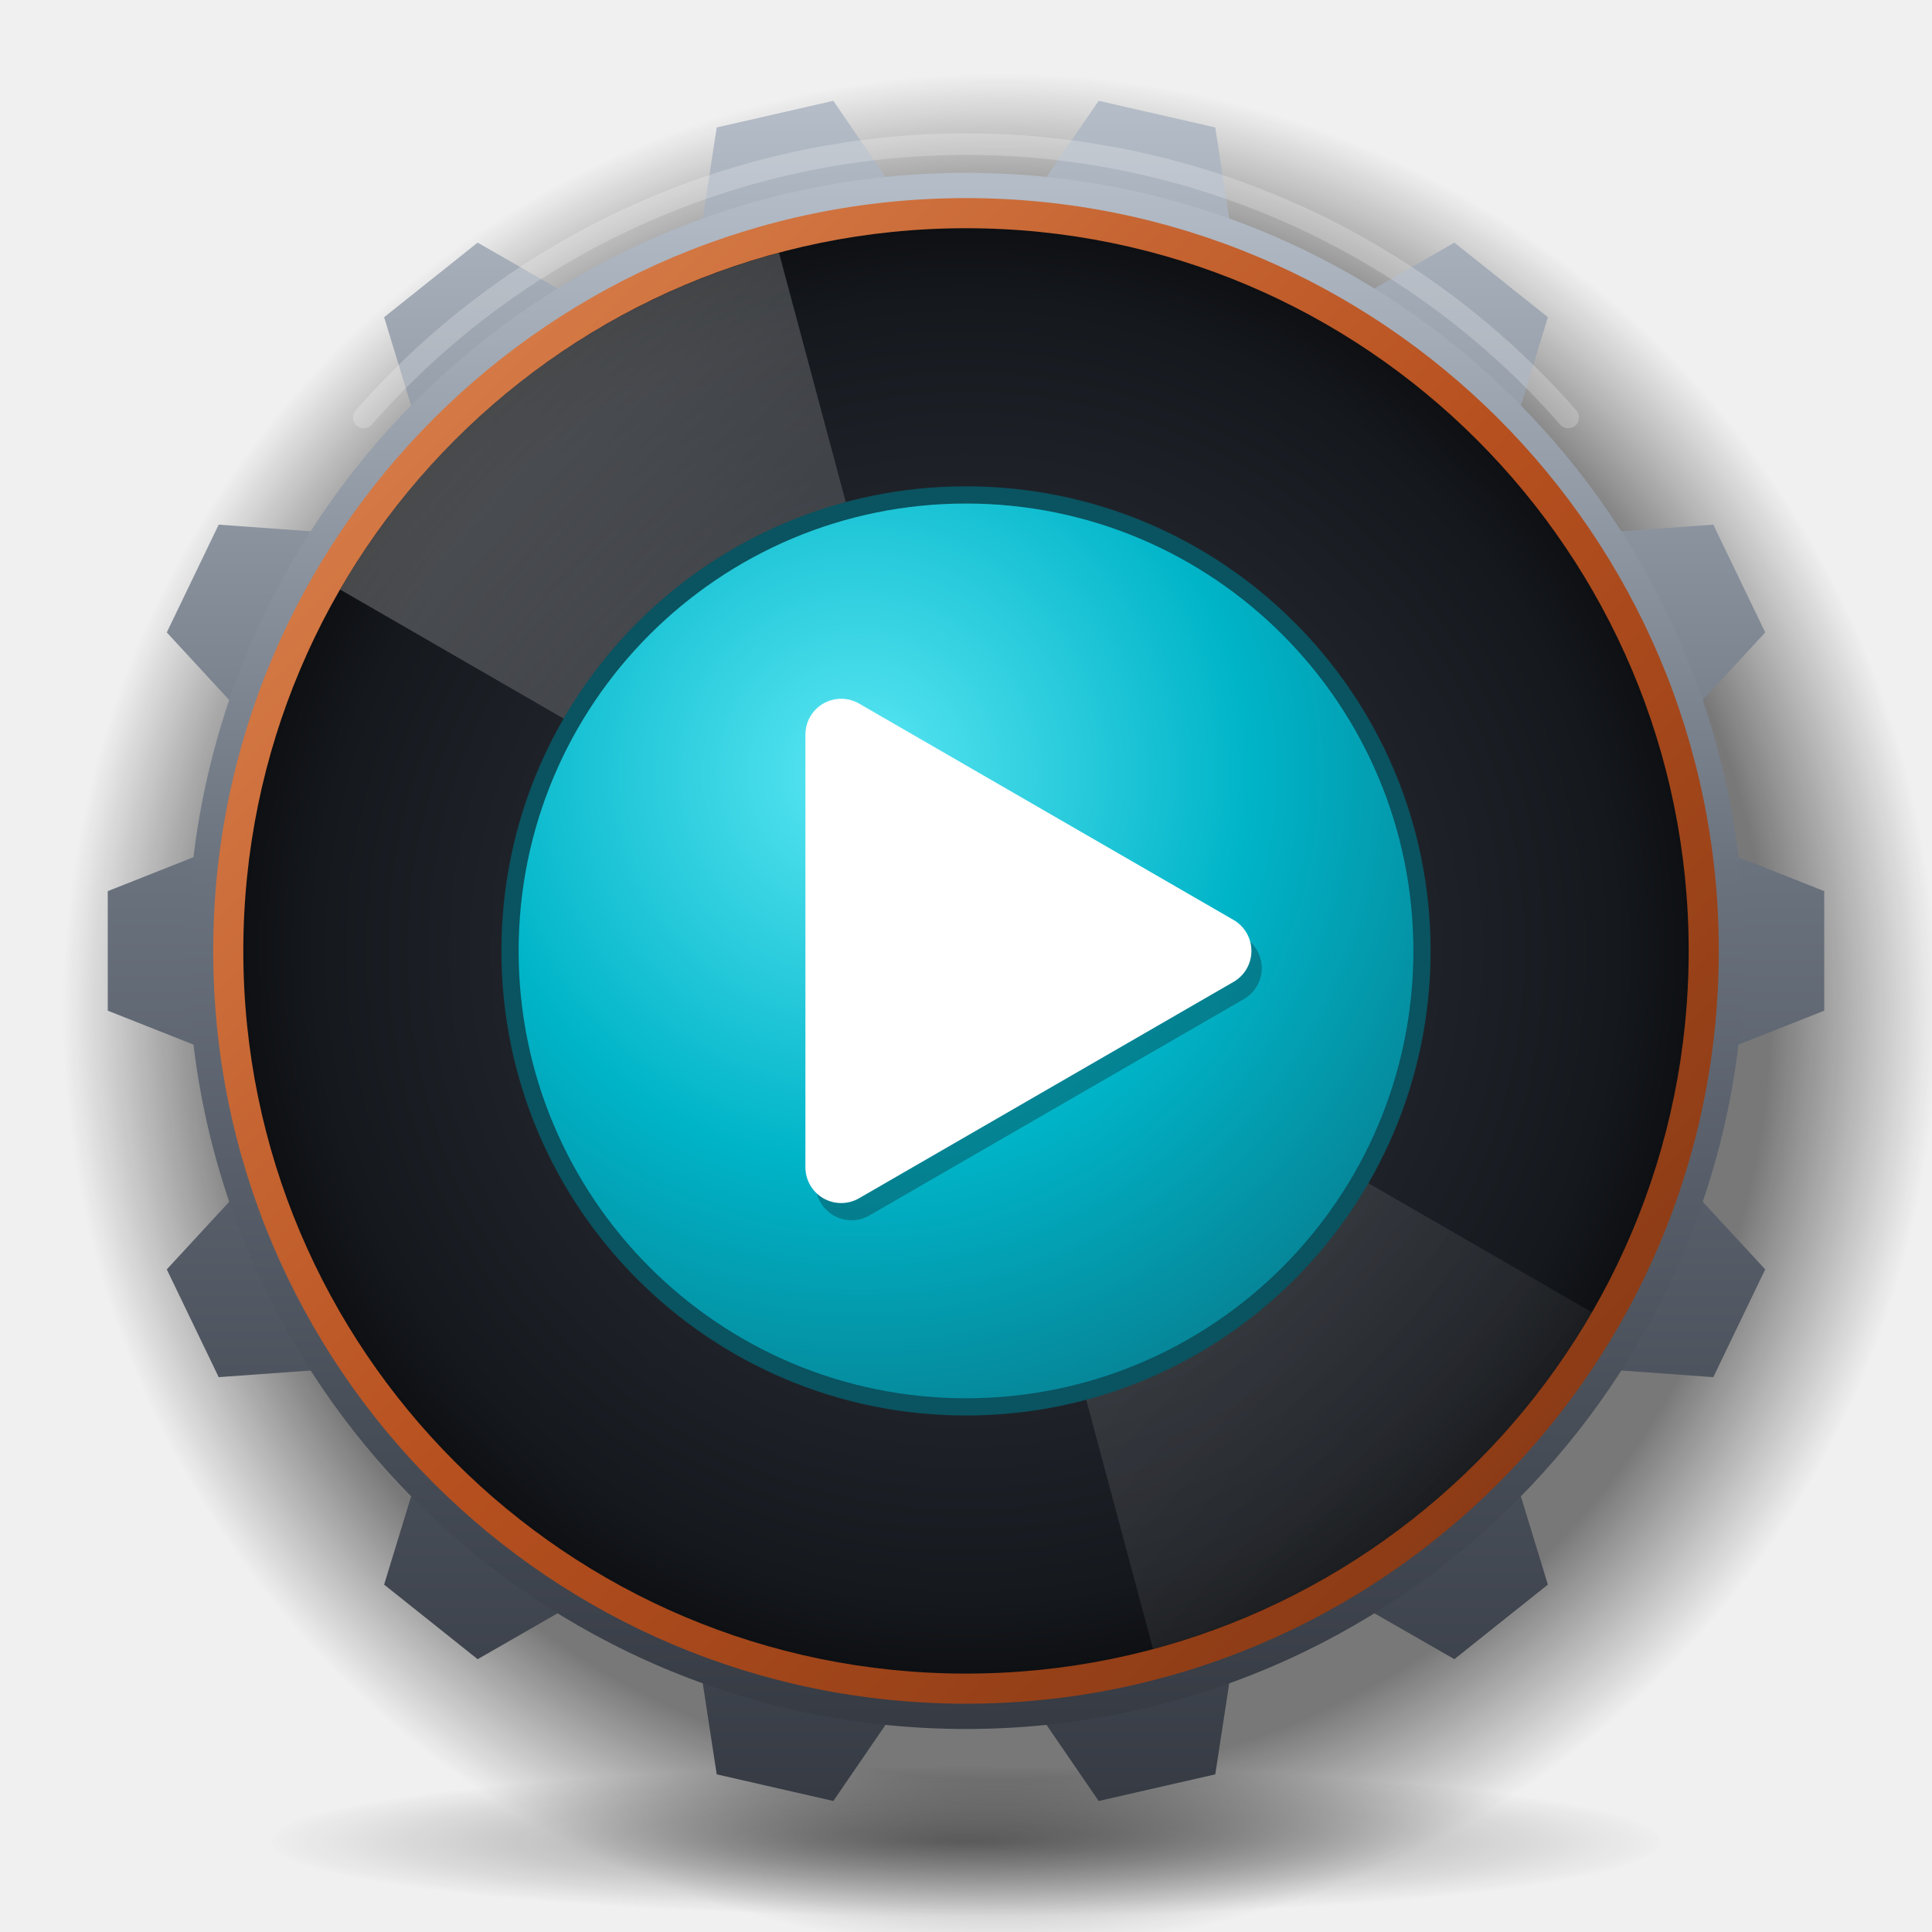
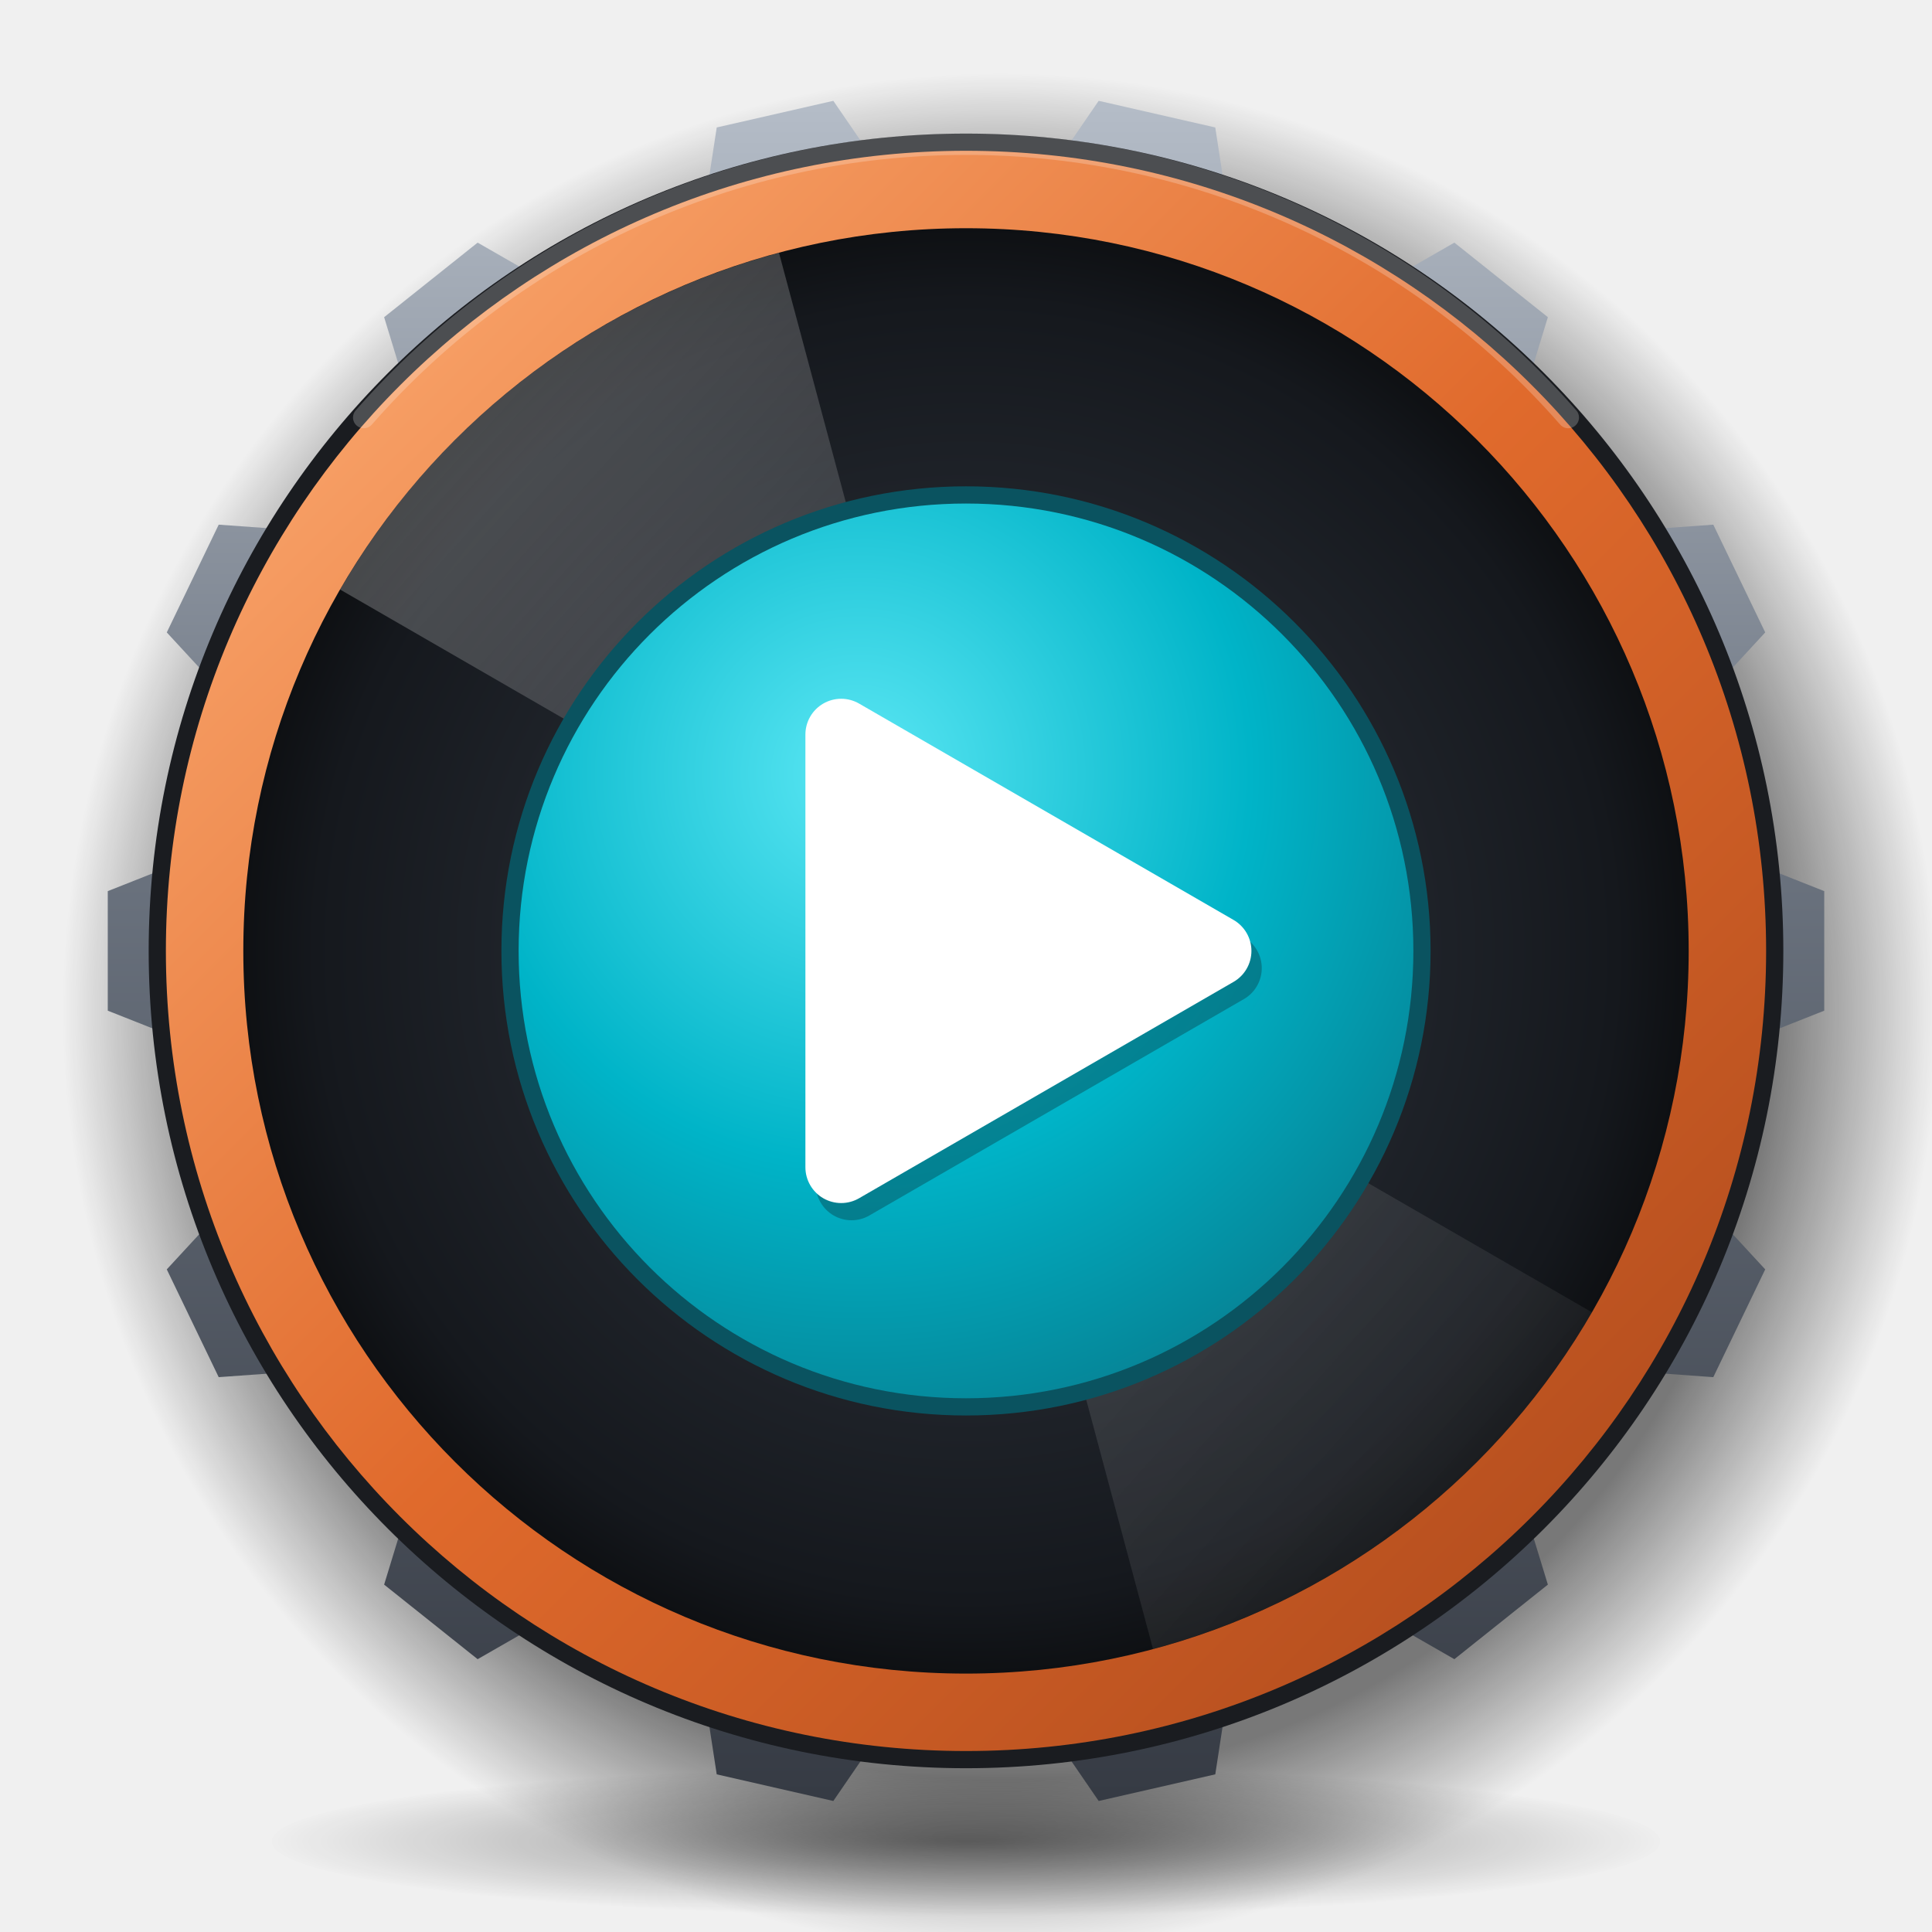
<svg xmlns="http://www.w3.org/2000/svg" width="256" height="256" viewBox="0 0 256 256">
  <defs>
    <linearGradient id="gm" x1="0" y1="0" x2="0" y2="1">
      <stop offset="0" stop-color="#B4BCC7" />
      <stop offset=".45" stop-color="#6A727E" />
      <stop offset="1" stop-color="#363B44" />
    </linearGradient>
    <radialGradient id="vin" cx=".5" cy=".5" r=".5">
      <stop offset=".3" stop-color="#2A2F37" />
      <stop offset=".9" stop-color="#15181D" />
      <stop offset="1" stop-color="#0E1013" />
    </radialGradient>
    <linearGradient id="cu" x1="0" y1="0" x2="1" y2="1">
-       <stop offset="0" stop-color="#E08A55" />
-       <stop offset=".5" stop-color="#B7501F" />
-       <stop offset="1" stop-color="#7A3312" />
+       <stop offset="0" stop-color="#F0A06A" />
+       <stop offset=".5" stop-color="#C95C25" />
+       <stop offset="1" stop-color="#8A3A14" />
+     </linearGradient>
+     <linearGradient id="cus" x1="0" y1="0" x2="1" y2="1">
+       <stop offset="0" stop-color="#FFB27A" />
+       <stop offset=".5" stop-color="#E06A2C" />
+       <stop offset="1" stop-color="#A8461A" />
    </linearGradient>
    <radialGradient id="lab" cx=".38" cy=".3" r=".8">
      <stop offset="0" stop-color="#5BE7F4" />
      <stop offset=".55" stop-color="#00B4C8" />
      <stop offset="1" stop-color="#077D8F" />
    </radialGradient>
    <linearGradient id="sheen" x1="0" y1="0" x2="1" y2="1">
      <stop offset="0" stop-color="#fff" stop-opacity=".30" />
      <stop offset="1" stop-color="#fff" stop-opacity=".04" />
    </linearGradient>
    <radialGradient id="sh" cx=".5" cy=".5" r=".5">
      <stop offset="0" stop-color="#000" stop-opacity=".45" />
      <stop offset="1" stop-color="#000" stop-opacity="0" />
    </radialGradient>
    <radialGradient id="dsh" cx=".5" cy=".5" r=".5">
      <stop offset=".82" stop-color="#000" stop-opacity=".5" />
      <stop offset="1" stop-color="#000" stop-opacity="0" />
    </radialGradient>
  </defs>
  <ellipse cx="128" cy="244" rx="92" ry="10" fill="url(#sh)" />
  <circle cx="132.56" cy="133.98" r="125.4" fill="url(#dsh)" />
  <path d="M138.34,23.92 L145.58,13.36 L161.03,16.89 L162.97,29.54 L181.61,38.52 L192.71,32.15 L205.1,42.03 L201.36,54.27 L214.26,70.44 L227.02,69.52 L233.9,83.8 L225.22,93.2 L229.82,113.37 L241.72,118.08 L241.72,133.92 L229.82,138.63 L225.22,158.8 L233.9,168.2 L227.02,182.48 L214.26,181.56 L201.36,197.73 L205.1,209.97 L192.71,219.85 L181.61,213.48 L162.97,222.46 L161.03,235.11 L145.58,238.64 L138.34,228.08 L117.66,228.08 L110.42,238.64 L94.97,235.11 L93.03,222.46 L74.39,213.48 L63.29,219.85 L50.9,209.97 L54.64,197.73 L41.74,181.56 L28.98,182.48 L22.1,168.2 L30.78,158.8 L26.18,138.63 L14.28,133.92 L14.28,118.08 L26.18,113.37 L30.78,93.2 L22.1,83.8 L28.98,69.52 L41.74,70.44 L54.64,54.27 L50.9,42.03 L63.29,32.15 L74.39,38.52 L93.03,29.54 L94.97,16.89 L110.42,13.36 L117.66,23.92Z" fill="url(#gm)" />
  <circle cx="128" cy="126" r="103.1" fill="url(#gm)" />
-   <circle cx="128" cy="126" r="99.75" fill="url(#cu)" />
+   <circle cx="128" cy="126" r="108.3" fill="#1A1C20" />
+   <circle cx="128" cy="126" r="106.02" fill="url(#cus)" />
  <circle cx="128" cy="126" r="95.76" fill="url(#vin)" />
  <clipPath id="ac">
    <circle cx="128" cy="126" r="95.76" />
  </clipPath>
  <g clip-path="url(#ac)" fill="url(#sheen)">
    <path d="M128,126 L45.07,78.12 A95.76,95.76 0 0 1 103.22,33.5Z" />
    <path d="M128,126 L210.93,173.88 A95.76,95.76 0 0 1 152.78,218.5Z" opacity=".55" />
  </g>
  <circle cx="128" cy="126" r="61.56" fill="#0A5360" />
  <circle cx="128" cy="126" r="59.28" fill="url(#lab)" />
  <path d="M111.46,97.33 L161.08,126 L111.46,154.67Z" transform="translate(1.37,2.28)" fill="#064652" opacity=".45" stroke="#064652" stroke-width="9.48" stroke-linejoin="round" />
  <path d="M111.46,97.33 L161.08,126 L111.46,154.67Z" fill="#fff" stroke="#fff" stroke-width="9.48" stroke-linejoin="round" />
  <path d="M48.2,55.32 A106.02,106.02 0 0 1 207.8,55.32" fill="none" stroke="#fff" stroke-opacity=".22" stroke-width="2.85" stroke-linecap="round" />
</svg>
